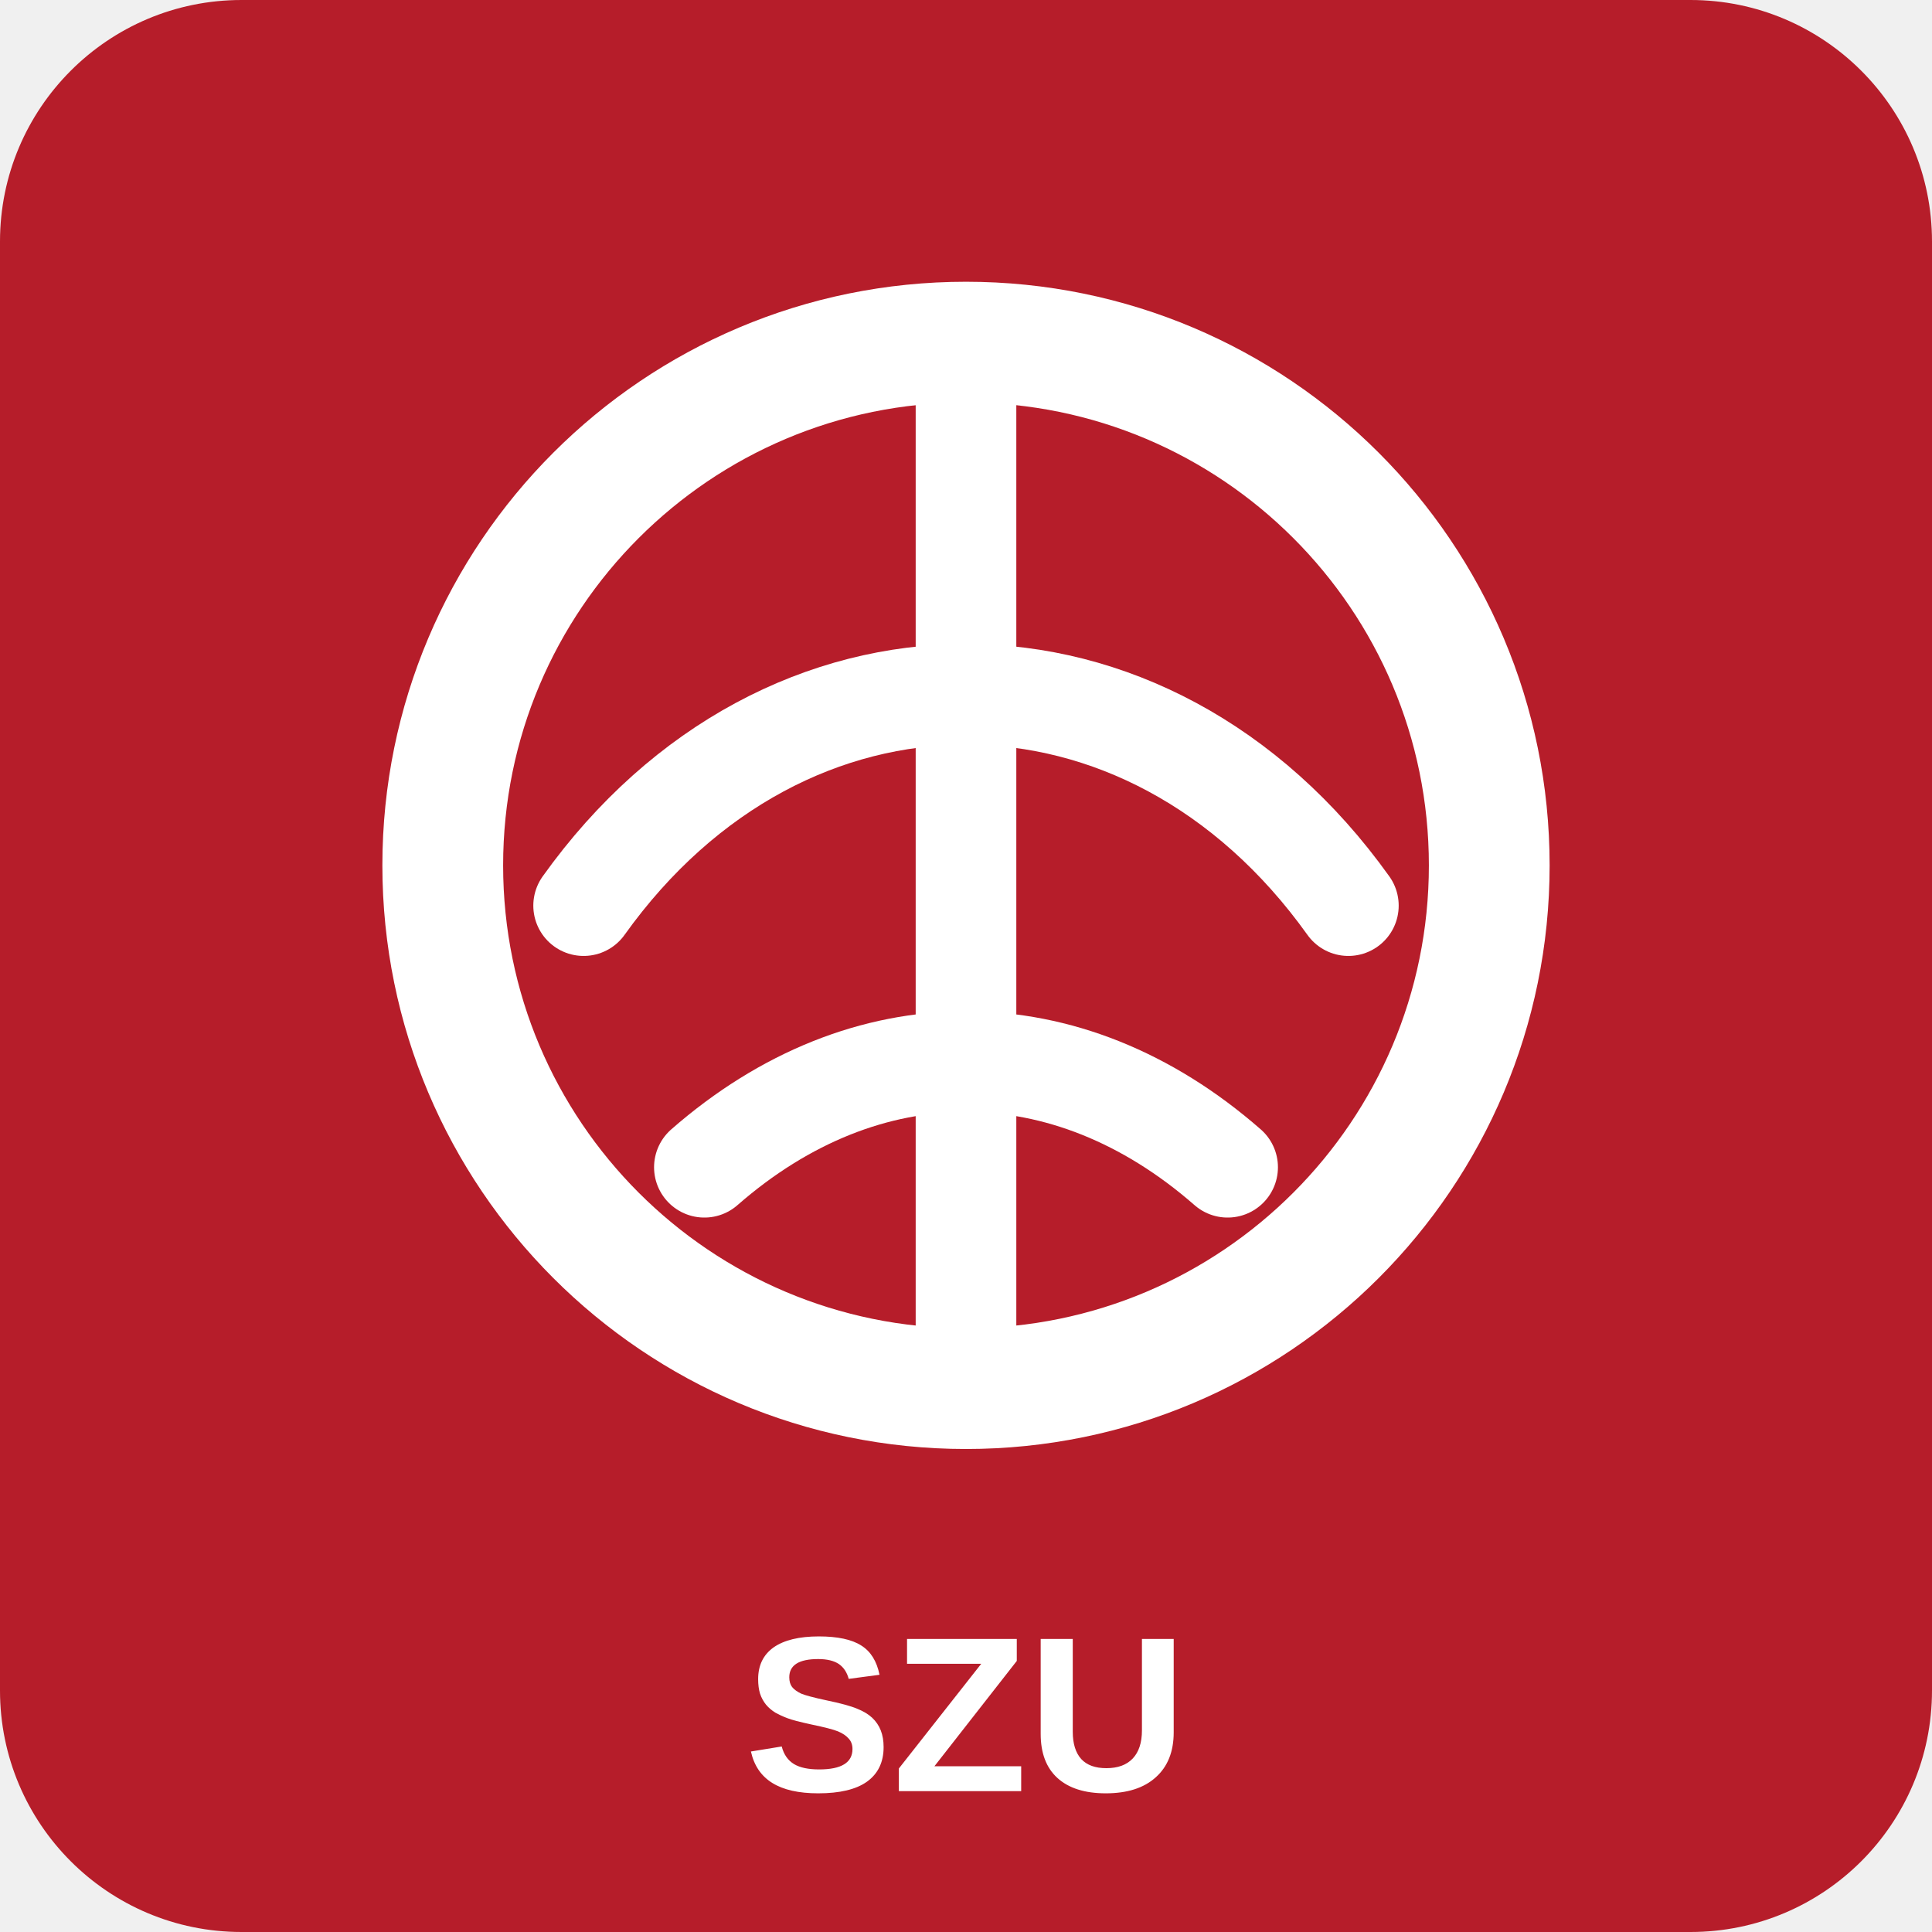
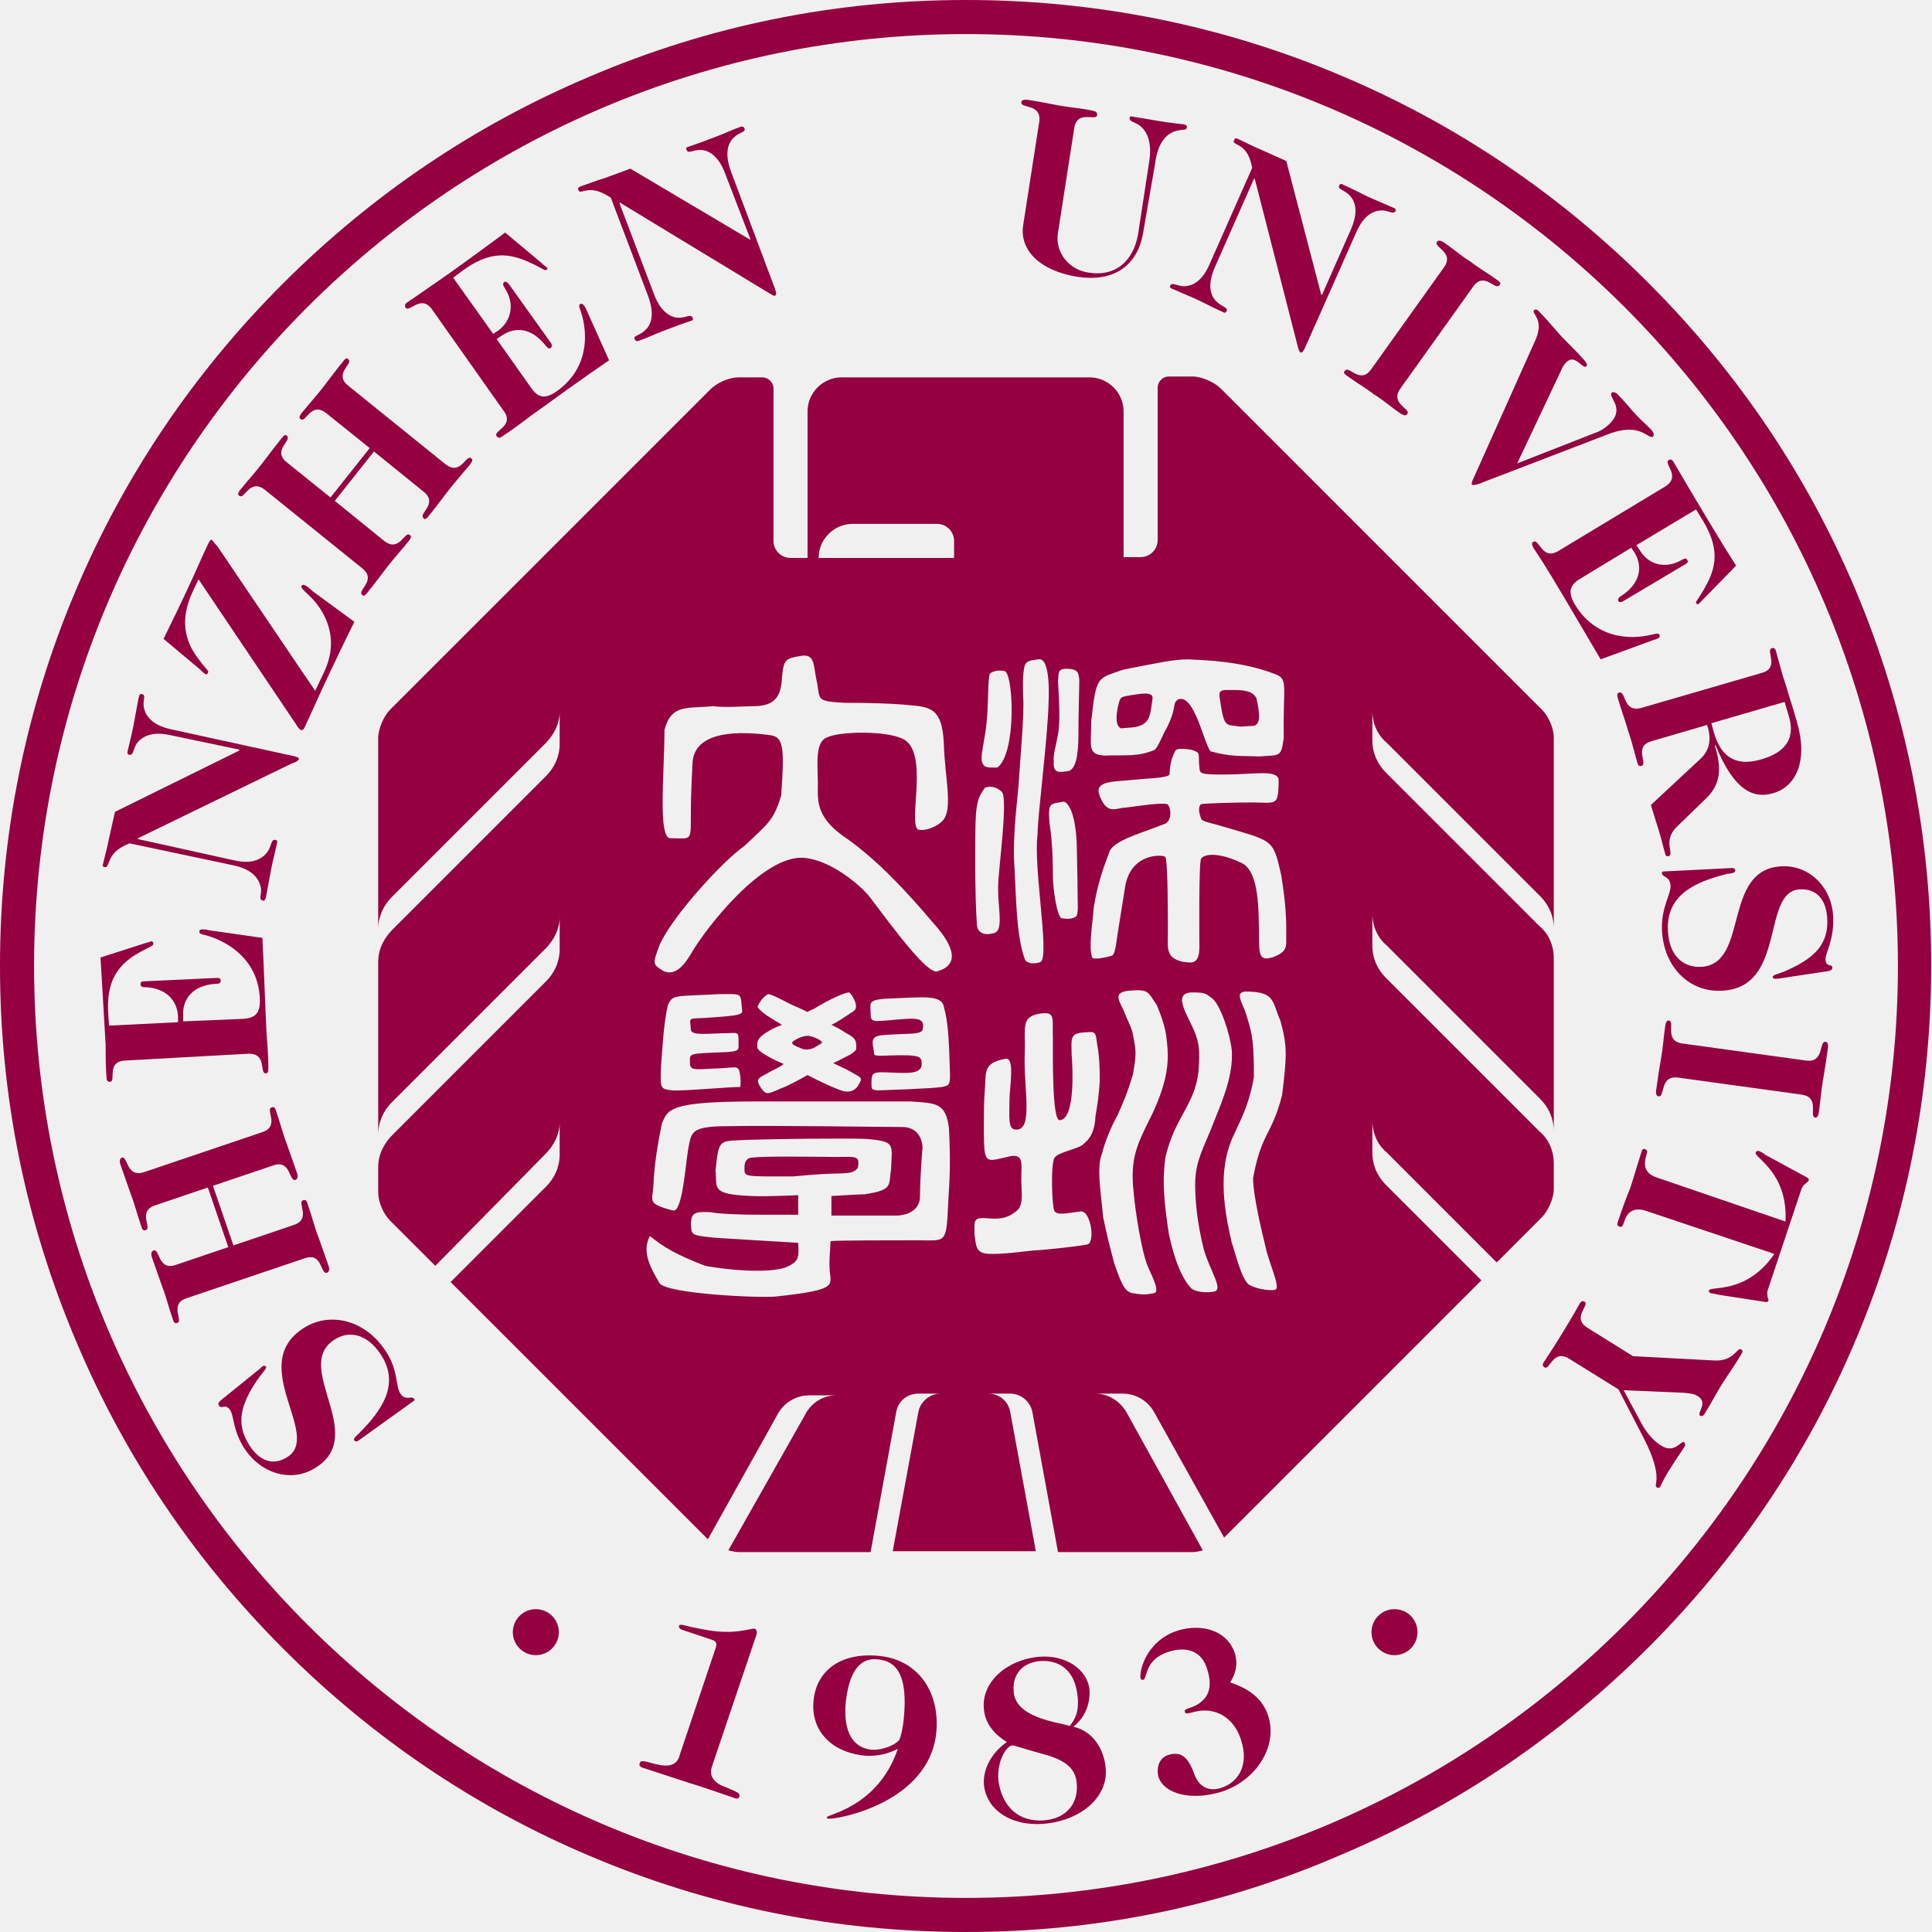
- <svg xmlns="http://www.w3.org/2000/svg" viewBox="0 0 96 96" role="img" aria-labelledby="title">
-   <rect width="96" height="96" rx="12" fill="#b61d2a" />
-   <circle cx="48" cy="43" r="26" fill="none" stroke="#fff" stroke-width="6" />
-   <path d="M29 45c10-14 28-14 38 0M35 58c8-7 18-7 26 0" fill="none" stroke="#fff" stroke-width="5" stroke-linecap="round" />
-   <path d="M48 20v46" stroke="#fff" stroke-width="5" stroke-linecap="round" />
-   <text x="48" y="89" text-anchor="middle" font-family="Arial, Helvetica, sans-serif" font-size="11" font-weight="700" fill="#fff">SZU</text>
+ <svg xmlns="http://www.w3.org/2000/svg" width="252pt" height="252pt" viewBox="0 0 252 252" version="1.1">
+   <g id="surface1">
+     <path style=" stroke:none;fill-rule:nonzero;fill:rgb(58.039%,0%,25.098%);fill-opacity:1;" d="M 149.109 30.332 C 148.332 35 144.891 36.777 140.555 36.109 C 135.668 35.332 133 32.668 133.445 29.445 L 135.555 15.891 C 135.891 13.445 133.109 14.223 133.223 13.332 C 133.223 13.109 133.445 13 133.891 13 C 135.445 13.223 137 13.555 138.223 13.777 C 139.445 14 141 14.109 142.555 14.445 C 143 14.555 143.109 14.668 143.109 15 C 143 15.891 140.445 14.223 140.109 16.777 L 138 30.332 C 137.555 32.891 139.445 35.223 142 35.555 C 145.223 36.109 147.777 34.332 148.445 30.555 L 149.891 21.109 C 150.332 18.445 149.555 16.777 148.223 16.109 C 147.777 15.891 147.332 15.777 147.332 15.445 C 147.332 15.223 147.445 15.109 147.777 15.223 C 148.555 15.332 149.777 15.555 151.109 15.777 C 152.332 16 153.555 16.109 154.445 16.223 C 154.777 16.332 154.891 16.445 154.777 16.668 C 154.777 17 154.223 16.891 153.777 17 C 152.223 17.223 151 18.555 150.668 21.332 Z M 149.109 30.332 " />
+     <path style=" stroke:none;fill-rule:nonzero;fill:rgb(58.039%,0%,25.098%);fill-opacity:1;" d="M 158.445 34.891 C 157.445 37.223 157.891 38.555 158.668 39.332 C 159.332 40 160.223 40.109 160 40.555 C 159.891 40.777 159.777 40.891 159.445 40.668 C 158.445 40.223 157.332 39.668 156.223 39.109 C 155 38.555 153.891 38.109 152.891 37.668 C 152.555 37.555 152.555 37.332 152.668 37.223 C 152.891 36.777 153.555 37.332 154.445 37.332 C 155.445 37.332 156.777 36.777 157.777 34.445 L 163.332 21.891 C 163 20.109 162.332 19.332 161.445 18.891 C 161 18.668 160.777 18.555 161 18.223 C 161.109 18 161.223 18 161.445 18.109 C 162.445 18.555 163.445 19.109 164.555 19.555 L 167.777 21 L 172.332 38.445 L 172.445 38.445 L 176.223 29.891 C 177.223 27.555 176.777 26.223 176 25.445 C 175.332 24.777 174.445 24.668 174.668 24.223 C 174.777 24 174.891 23.891 175.223 24.109 C 176.223 24.555 177.332 25.109 178.445 25.668 C 179.668 26.223 180.777 26.668 181.777 27.109 C 182.109 27.223 182.109 27.445 182 27.555 C 181.777 28 181.109 27.445 180.223 27.445 C 179.223 27.445 177.891 28 176.891 30.332 L 170.332 45.109 C 170.109 45.668 169.891 46 169.668 46 C 169.445 45.891 169.332 45.445 169.223 45 L 163.668 23.332 L 163.555 23.332 Z M 158.445 34.891 " />
+     <path style=" stroke:none;fill-rule:nonzero;fill:rgb(58.039%,0%,25.098%);fill-opacity:1;" d="M 188.332 34.891 C 189.777 32.891 186.891 32.223 187.445 31.555 C 187.555 31.332 187.777 31.332 188.223 31.555 C 189.555 32.445 190.668 33.445 191.777 34.109 C 192.777 34.891 194.109 35.668 195.332 36.555 C 195.777 36.891 195.777 37 195.555 37.223 C 195 37.891 193.555 35.332 192.109 37.445 L 182.668 50.668 C 181.223 52.668 184.109 53.332 183.555 54 C 183.445 54.223 183.223 54.223 182.777 54 C 181.445 53.109 180.332 52.109 179.223 51.445 C 178.223 50.668 176.891 49.891 175.668 49 C 175.223 48.668 175.223 48.555 175.445 48.332 C 176 47.668 177.445 50.223 178.891 48.109 Z M 188.332 34.891 " />
+     <path style=" stroke:none;fill-rule:nonzero;fill:rgb(58.039%,0%,25.098%);fill-opacity:1;" d="M 208.109 56.445 C 208.777 56.223 209.445 55.777 209.891 55.332 C 212.109 53.223 209.668 51.777 210.223 51.223 C 210.332 51.109 210.555 51.109 210.891 51.332 C 211.668 52.109 212.332 52.891 213 53.668 C 213.668 54.445 214.445 55.109 215.223 55.891 C 215.668 56.332 215.777 56.668 215.668 56.891 C 215 57.555 214.223 54.891 209.668 56.668 L 192.891 63.109 C 192.555 63.223 192.109 63.332 192 63.223 C 191.891 63.109 192 62.777 192.223 62.332 L 200.332 44.223 C 201.445 41.555 199.668 40.891 200.109 40.445 C 200.223 40.332 200.445 40.332 200.668 40.555 C 201.777 41.668 202.668 42.777 203.668 43.891 C 204.668 44.891 205.668 45.891 206.668 47 C 207 47.445 207.109 47.668 206.891 47.777 C 206.445 48.223 205.445 46.109 204.332 47.223 C 204 47.555 203.777 47.891 203.668 48.223 L 197.891 60.445 Z M 208.109 56.445 " />
+     <path style=" stroke:none;fill-rule:nonzero;fill:rgb(58.039%,0%,25.098%);fill-opacity:1;" d="M 217.223 63.445 C 219.332 62.109 216.891 60.445 217.668 60 C 217.891 59.891 218.109 59.891 218.332 60.332 C 219.109 61.668 219.891 63 220.555 64.109 C 222.555 67.445 224.445 70.668 226.445 73.777 L 222.109 78.223 C 221.777 78.555 221.555 78.777 221.555 78.777 C 221.445 78.891 221.332 78.777 221.223 78.668 C 221.109 78.445 221.555 78.223 222.668 76.109 C 224 73.555 224.109 71.223 222.109 67.891 L 221.223 66.445 L 213.445 71.109 L 213.891 71.777 C 215 73.668 217.223 74.223 219.223 73.109 C 219.777 72.777 220 72.777 220.109 73.109 C 220.223 73.223 220.109 73.445 219.891 73.555 L 211.668 78.445 C 211.445 78.555 211.223 78.555 211.109 78.445 C 211 78.223 211 78 211.555 77.668 C 213.891 76.109 214.332 74 213.223 72.109 L 212.777 71.445 L 206 75.555 C 204.777 76.332 204.445 77.223 205.445 78.891 C 208 83.109 212.332 83.555 215.445 82.777 C 216 82.668 216.332 82.555 216.445 82.777 C 216.555 83 216.445 83.109 216.332 83.223 C 216.223 83.332 215.777 83.445 215.445 83.555 L 208.777 86 C 206.668 82.445 204.555 78.777 202.332 75.109 C 201.668 74 200.891 72.777 200 71.445 C 199.777 71 199.777 70.777 200 70.668 C 200.777 70.223 201.109 73.109 203.223 71.891 Z M 217.223 63.445 " />
+     <path style=" stroke:none;fill-rule:nonzero;fill:rgb(58.039%,0%,25.098%);fill-opacity:1;" d="M 221.777 99 C 223.109 97.777 223.223 96.223 222.668 94.555 L 215.445 96.668 C 213 97.332 215 99.668 214.109 99.891 C 213.891 100 213.668 99.891 213.555 99.445 C 213.109 97.891 212.777 96.445 212.332 95.223 C 212 94 211.445 92.555 211 91 C 210.891 90.555 211 90.332 211.223 90.332 C 212.109 90.109 211.668 93 214.109 92.332 L 229.777 87.777 C 232.223 87.109 230.223 84.777 231.109 84.555 C 231.332 84.445 231.555 84.555 231.668 85 C 232.109 86.555 232.445 88 232.891 89.223 C 233.332 90.777 233.777 92 234.332 94 C 235.891 99.109 234.332 102.555 231.332 103.445 C 228.777 104.223 226.223 103.223 223.777 97.223 L 223.668 97.223 C 224.668 100.445 224.332 102.445 222.445 104.223 L 218.777 107.777 C 216.777 109.668 218.445 111.332 217.668 111.668 C 217.445 111.668 217.332 111.777 217.223 111.445 C 216.891 110.332 216.668 109.223 216.332 108.223 L 215.332 105 Z M 223.223 94.332 L 223.555 95.555 C 224.555 99 226.668 100 229.891 99 C 233.223 98 234.109 96 233.332 93.445 L 232.777 91.555 Z M 223.223 94.332 " />
+     <path style=" stroke:none;fill-rule:nonzero;fill:rgb(58.039%,0%,25.098%);fill-opacity:1;" d="M 225.891 113.223 C 226.223 113.223 226.332 113.332 226.332 113.555 C 226.332 113.891 225.891 113.891 225.223 114 C 221.223 115 217.332 116.668 217.555 121.332 C 217.668 124.555 219.445 126.223 221.891 126.109 C 228.223 125.777 224.555 113.445 232.332 113 C 236 112.777 239 115.777 239.109 119.668 C 239.223 122.668 238.109 124.223 238.109 125.109 C 238.109 126.223 239 125.668 239 126.223 C 239 126.445 238.891 126.555 238.445 126.668 L 232.555 127.555 C 232 127.668 231.668 127.668 231.555 127.668 C 231.332 127.668 231.223 127.555 231.223 127.445 C 231.223 127.109 231.891 127.109 233.109 126.555 C 236.555 125 238.555 123.223 238.332 119.777 C 238.223 117.555 237.109 115.891 234.777 116 C 229.668 116.223 233.109 128.891 224.555 129.223 C 220.332 129.445 217 126.109 216.777 121.332 C 216.668 118.223 218 116.668 217.891 115.445 C 217.777 114.223 216.777 114.445 216.777 113.891 C 216.777 113.777 216.777 113.668 217 113.668 Z M 225.891 113.223 " />
+     <path style=" stroke:none;fill-rule:nonzero;fill:rgb(58.039%,0%,25.098%);fill-opacity:1;" d="M 235.555 138.332 C 238 138.668 237.223 135.777 238.109 135.891 C 238.332 135.891 238.445 136.109 238.445 136.555 C 238.223 138.109 238 139.668 237.777 140.891 C 237.555 142.109 237.445 143.668 237.223 145.223 C 237.109 145.668 237 145.777 236.777 145.777 C 235.891 145.668 237.445 143.109 235 142.777 L 218.891 140.555 C 216.445 140.223 217.223 143.109 216.332 143 C 216.109 143 216 142.777 216 142.332 C 216.223 140.777 216.445 139.223 216.668 138 C 216.891 136.777 217 135.223 217.223 133.668 C 217.332 133.223 217.445 133.109 217.668 133.109 C 218.555 133.223 217 135.777 219.445 136.109 Z M 235.555 138.332 " />
+     <path style=" stroke:none;fill-rule:nonzero;fill:rgb(58.039%,0%,25.098%);fill-opacity:1;" d="M 232.891 159.332 C 233.223 152.891 228.777 151 229 150.332 C 229 150.223 229.223 150.109 229.332 150.109 C 229.445 150.109 229.891 150.332 230.332 150.668 L 235.445 153.445 C 235.891 153.668 236 153.777 235.891 154 C 235.891 154.109 235.668 154.223 235.555 154.332 C 235.445 154.445 235.223 154.555 235 155 L 230.555 168.332 C 230.445 168.777 230.555 169 230.555 169.223 C 230.668 169.445 230.668 169.555 230.668 169.668 C 230.668 169.777 230.445 169.891 230 169.777 L 224.223 168.891 C 223.668 168.777 223.223 168.668 223.109 168.668 C 222.891 168.555 222.891 168.445 222.891 168.332 C 223.109 167.668 227.777 168.891 231.445 163.555 L 214.891 158 C 213 157.332 212.223 158.109 211.777 159.555 C 211.668 159.891 211.555 160.109 211.223 160 C 211 159.891 210.891 159.777 211 159.445 C 211.555 157.777 212.109 156.223 212.668 154.891 C 213.109 153.445 213.555 152 214.109 150.223 C 214.223 149.891 214.332 149.777 214.555 149.891 C 214.891 150 214.891 150.223 214.777 150.555 C 214.332 152 214.445 153.109 216.332 153.668 Z M 232.891 159.332 " />
+     <path style=" stroke:none;fill-rule:nonzero;fill:rgb(58.039%,0%,25.098%);fill-opacity:1;" d="M 211.777 181.332 L 214.109 185.668 C 214.891 187.109 215.891 188.109 216.668 188.555 C 218.445 189.668 219.223 187.891 219.668 188.109 C 219.777 188.223 219.891 188.445 219.668 188.777 C 219.109 189.668 218.668 190.223 218 191.332 C 217.445 192.109 217 193 216.555 193.891 C 216.445 194.109 216.223 194.109 216.109 194 C 215.555 193.668 217.109 192.891 214.445 187.668 L 211.109 181.223 L 204.668 177.223 C 202.555 175.891 202.109 178.891 201.445 178.332 C 201.223 178.223 201.109 178 201.445 177.555 C 202.332 176.223 203.109 175 203.777 173.891 C 204.445 172.777 205.223 171.555 206 170.109 C 206.223 169.668 206.445 169.668 206.668 169.777 C 207.445 170.223 204.891 171.891 207.109 173.223 L 213 176.891 L 223.445 177.445 C 226.223 177.668 226.555 175.668 227.109 176 C 227.332 176.109 227.332 176.332 227.109 176.668 C 226.332 178 225.445 179.223 224.668 180.445 C 223.891 181.668 223.223 183 222.445 184.223 C 222.223 184.668 222 184.777 221.777 184.668 C 221.223 184.332 222.891 183 221.445 182.109 C 221 181.777 220.445 181.777 219.668 181.668 Z M 211.777 181.332 " />
+     <path style=" stroke:none;fill-rule:nonzero;fill:rgb(58.039%,0%,25.098%);fill-opacity:1;" d="M 46.777 187.891 C 46.445 188.109 46.332 188 46.223 187.891 C 46 187.668 46.445 187.332 46.891 186.891 C 49.777 184 52.223 180.555 49.668 176.668 C 47.891 174 45.555 173.445 43.555 174.777 C 38.223 178.332 47.891 187 41.332 191.332 C 38.223 193.445 34.223 192.332 32 189.109 C 30.332 186.668 30.555 184.668 30 183.891 C 29.332 183 28.891 183.891 28.555 183.332 C 28.445 183.109 28.445 183 28.777 182.668 L 33.445 178.891 C 33.891 178.555 34.109 178.332 34.223 178.223 C 34.445 178.109 34.555 178.109 34.668 178.223 C 34.891 178.445 34.332 178.891 33.555 180 C 31.445 183.109 30.668 185.668 32.555 188.555 C 33.777 190.445 35.555 191.332 37.555 190 C 41.891 187.109 32.332 178.109 39.445 173.332 C 42.891 171 47.555 172.109 50.223 176.109 C 52 178.668 51.555 180.777 52.223 181.777 C 52.891 182.777 53.668 182 54 182.445 C 54.109 182.555 54.109 182.668 53.891 182.777 Z M 46.777 187.891 " />
+     <path style=" stroke:none;fill-rule:nonzero;fill:rgb(58.039%,0%,25.098%);fill-opacity:1;" d="M 24.332 169.332 C 22 170.109 24 172.332 23.109 172.555 C 22.891 172.668 22.668 172.555 22.555 172.109 C 22 170.555 21.668 169.109 21.223 168 C 20.777 166.777 20.332 165.445 19.777 163.891 C 19.668 163.445 19.777 163.223 20 163.109 C 20.891 162.777 20.555 165.777 22.891 165 L 29.777 162.668 L 27.109 154.891 L 20.223 157.223 C 17.891 158 19.891 160.223 19 160.445 C 18.777 160.555 18.555 160.445 18.445 160 C 17.891 158.445 17.555 157 17.109 155.891 C 16.668 154.668 16.223 153.332 15.668 151.777 C 15.555 151.332 15.668 151.109 15.891 151 C 16.668 150.668 16.445 153.668 18.777 152.891 L 34.223 147.668 C 36.555 146.891 34.555 144.668 35.445 144.445 C 35.668 144.332 35.891 144.445 36 144.891 C 36.555 146.445 36.891 147.891 37.332 149 C 37.777 150.223 38.223 151.555 38.777 153.109 C 38.891 153.555 38.777 153.777 38.555 153.891 C 37.668 154.223 38 151.223 35.668 152 L 27.777 154.668 L 30.445 162.445 L 38.332 159.777 C 40.668 159 38.668 156.777 39.555 156.555 C 39.777 156.445 40 156.555 40.109 157 C 40.668 158.555 41 160 41.445 161.109 C 41.891 162.332 42.332 163.668 42.891 165.223 C 43 165.668 42.891 165.891 42.668 166 C 41.777 166.332 42.109 163.332 39.777 164.109 Z M 24.332 169.332 " />
+     <path style=" stroke:none;fill-rule:nonzero;fill:rgb(58.039%,0%,25.098%);fill-opacity:1;" d="M 16.332 138.332 C 13.777 138.445 15.223 141.109 14.332 141.109 C 14.109 141.109 13.891 141 13.891 140.555 C 13.777 139 13.777 137.445 13.777 136.223 C 13.555 132.332 13.332 128.668 13.109 124.891 L 19 123 C 19.445 122.891 19.668 122.777 19.777 122.777 C 19.891 122.777 20 122.891 20 123.109 C 20 123.445 19.445 123.445 17.445 124.668 C 15.109 126.223 13.891 128.332 14.109 132.109 L 14.223 133.777 L 23.223 133.332 L 23.223 132.555 C 23.109 130.332 21.445 128.891 19.109 128.777 C 18.445 128.777 18.332 128.668 18.332 128.332 C 18.332 128.109 18.445 128 18.777 128 L 28.332 127.555 C 28.668 127.555 28.777 127.668 28.777 127.891 C 28.777 128.223 28.668 128.332 28 128.332 C 25.223 128.555 23.777 130.223 23.891 132.445 L 23.891 133.223 L 31.777 132.891 C 33.223 132.777 34 132.223 33.891 130.223 C 33.668 125.332 30 122.891 26.891 122 C 26.332 121.891 26 121.777 26 121.555 C 26 121.332 26.109 121.223 26.332 121.223 C 26.555 121.223 26.891 121.223 27.223 121.332 L 34.223 122.332 C 34.445 126.445 34.555 130.668 34.777 135 C 34.891 136.223 35 137.777 35 139.332 C 35 139.891 34.891 140 34.668 140 C 33.777 140 34.891 137.332 32.332 137.445 Z M 16.332 138.332 " />
+     <path style=" stroke:none;fill-rule:nonzero;fill:rgb(58.039%,0%,25.098%);fill-opacity:1;" d="M 30.555 112.223 C 33 112.777 34.223 112 34.891 111.109 C 35.445 110.332 35.332 109.445 35.891 109.555 C 36.109 109.555 36.223 109.668 36.109 110.109 C 35.891 111.109 35.555 112.332 35.332 113.555 C 35.109 114.777 34.891 116 34.668 117.109 C 34.555 117.445 34.445 117.555 34.223 117.445 C 33.668 117.332 34.223 116.555 34 115.668 C 33.777 114.668 33 113.445 30.555 112.891 L 16.891 110 C 15.223 110.668 14.555 111.445 14.223 112.445 C 14 112.891 14 113.109 13.668 113.109 C 13.445 113.109 13.332 112.891 13.445 112.668 C 13.668 111.668 14 110.555 14.223 109.332 L 15 105.891 L 31.223 97.891 L 31.223 97.777 L 22.223 95.891 C 19.777 95.332 18.555 96.109 17.891 96.891 C 17.332 97.668 17.445 98.555 16.891 98.445 C 16.668 98.445 16.555 98.332 16.668 97.891 C 16.891 96.891 17.223 95.668 17.445 94.445 C 17.668 93.223 17.891 92 18.109 90.891 C 18.223 90.555 18.332 90.445 18.555 90.555 C 19.109 90.668 18.555 91.445 18.777 92.332 C 19 93.332 19.777 94.555 22.223 95.109 L 38 98.555 C 38.555 98.668 39 98.777 39 99 C 38.891 99.223 38.555 99.445 38.109 99.555 L 18 109.332 L 18 109.445 Z M 30.555 112.223 " />
+     <path style=" stroke:none;fill-rule:nonzero;fill:rgb(58.039%,0%,25.098%);fill-opacity:1;" d="M 42.223 87.777 C 43.777 84.555 43.223 81.891 42 79.777 C 40.777 77.668 39.109 76.891 39.332 76.445 C 39.332 76.332 39.555 76.223 39.777 76.332 C 40 76.445 40.332 76.668 40.777 77.109 L 46.223 81.109 C 45.109 83.332 44 85.668 42.891 88 C 41.777 90.332 40.777 92.668 39.668 95 C 39.555 95.223 39.332 95.223 39.223 95.223 C 39.109 95.109 38.891 95 38.668 94.555 L 25.891 75.555 L 25.109 77.223 C 23.668 80.332 23.891 83 25.445 85.332 C 26.891 87.445 27.332 87.445 27.109 87.777 C 27 88 26.891 88 26.777 87.891 C 26.668 87.891 26.445 87.668 26.109 87.332 L 21.332 83.332 C 22.332 81.332 23.332 79.223 24.332 77.109 C 25.332 75 26.223 72.891 27.223 70.777 C 27.445 70.445 27.555 70.332 27.668 70.445 C 27.777 70.555 28 70.891 28.332 71.223 L 41.109 90.109 Z M 42.223 87.777 " />
+     <path style=" stroke:none;fill-rule:nonzero;fill:rgb(58.039%,0%,25.098%);fill-opacity:1;" d="M 34.555 63.891 C 32.555 62.332 31.891 65.223 31.223 64.668 C 31 64.555 31 64.332 31.332 63.891 C 32.332 62.668 33.332 61.555 34.109 60.555 C 34.891 59.555 35.777 58.332 36.777 57.109 C 37.109 56.668 37.332 56.668 37.445 56.891 C 38.109 57.445 35.445 58.777 37.445 60.332 L 43.109 64.891 L 48.223 58.445 L 42.555 53.891 C 40.555 52.332 39.891 55.223 39.223 54.668 C 39 54.555 39 54.332 39.332 53.891 C 40.332 52.668 41.332 51.555 42.109 50.555 C 42.891 49.555 43.777 48.332 44.777 47.109 C 45.109 46.668 45.332 46.668 45.445 46.891 C 46.109 47.445 43.445 48.777 45.445 50.332 L 58.109 60.555 C 60.109 62.109 60.777 59.223 61.445 59.777 C 61.668 59.891 61.668 60.109 61.332 60.555 C 60.332 61.777 59.332 62.891 58.555 63.891 C 57.777 64.891 56.891 66.109 55.891 67.332 C 55.555 67.777 55.332 67.777 55.223 67.555 C 54.555 67 57.223 65.668 55.223 64.109 L 48.777 58.891 L 43.668 65.332 L 50.109 70.555 C 52.109 72.109 52.777 69.223 53.445 69.777 C 53.668 69.891 53.668 70.109 53.332 70.555 C 52.332 71.777 51.332 72.891 50.555 73.891 C 49.777 74.891 48.891 76.109 47.891 77.332 C 47.555 77.777 47.332 77.777 47.223 77.555 C 46.555 77 49.223 75.668 47.223 74.109 Z M 34.555 63.891 " />
+     <path style=" stroke:none;fill-rule:nonzero;fill:rgb(58.039%,0%,25.098%);fill-opacity:1;" d="M 56.332 40.332 C 54.891 38.332 53.332 40.891 52.891 40.109 C 52.777 39.891 52.777 39.668 53.109 39.445 C 54.445 38.555 55.668 37.668 56.668 37 C 59.891 34.777 62.891 32.555 65.891 30.332 L 70.668 34.332 C 71 34.668 71.223 34.777 71.332 34.891 C 71.445 35 71.445 35.109 71.223 35.223 C 71 35.332 70.668 34.891 68.555 34 C 65.891 32.891 63.555 33 60.445 35.223 L 59.109 36.223 L 64.332 43.555 L 65 43.109 C 66.777 41.777 67.109 39.555 65.891 37.668 C 65.555 37.109 65.555 37 65.777 36.777 C 65.891 36.668 66.109 36.777 66.332 37 L 71.891 44.777 C 72 45 72 45.223 71.891 45.332 C 71.668 45.555 71.445 45.445 71.109 45 C 69.332 42.777 67.223 42.555 65.445 43.777 L 64.777 44.223 L 69.332 50.668 C 70.223 51.891 71.109 52.109 72.668 51 C 76.668 48.109 76.777 43.777 75.777 40.668 C 75.555 40.109 75.445 39.777 75.668 39.668 C 75.891 39.555 76 39.668 76.109 39.777 C 76.223 39.891 76.445 40.223 76.555 40.555 L 79.445 47 C 76 49.332 72.668 51.777 69.109 54.332 C 68.109 55.109 66.891 56 65.555 56.891 C 65.109 57.223 65 57.109 64.777 56.891 C 64.223 56.223 67.223 55.555 65.668 53.555 Z M 56.332 40.332 " />
+     <path style=" stroke:none;fill-rule:nonzero;fill:rgb(58.039%,0%,25.098%);fill-opacity:1;" d="M 85.332 38.445 C 86.223 40.777 87.555 41.445 88.555 41.445 C 89.555 41.445 90.109 40.891 90.332 41.445 C 90.445 41.668 90.445 41.777 90 41.891 C 89 42.223 87.777 42.668 86.668 43.109 C 85.445 43.555 84.332 44.109 83.332 44.445 C 83 44.555 82.891 44.445 82.777 44.223 C 82.555 43.777 83.445 43.777 84.109 43.109 C 84.891 42.445 85.445 41.109 84.555 38.668 L 79.668 25.777 C 78.109 24.777 77.223 24.668 76.223 24.891 C 75.777 25 75.555 25.109 75.445 24.777 C 75.332 24.555 75.445 24.445 75.668 24.332 C 76.668 24 77.777 23.555 78.891 23.223 L 82.223 22 L 97.777 31.223 L 97.891 31.223 L 94.555 22.555 C 93.668 20.223 92.332 19.555 91.332 19.555 C 90.332 19.555 89.777 20.109 89.555 19.555 C 89.445 19.332 89.445 19.223 89.891 19.109 C 90.891 18.777 92.109 18.332 93.223 17.891 C 94.445 17.445 95.555 16.891 96.555 16.555 C 96.891 16.445 97 16.555 97.109 16.777 C 97.332 17.223 96.445 17.223 95.777 17.891 C 95 18.555 94.445 19.891 95.332 22.332 L 101 37.445 C 101.223 38 101.332 38.445 101.109 38.555 C 100.891 38.668 100.555 38.332 100.109 38.109 L 80.891 26.445 L 80.777 26.445 Z M 85.332 38.445 " />
+     <path style=" stroke:none;fill-rule:nonzero;fill:rgb(58.039%,0%,25.098%);fill-opacity:1;" d="M 72.891 212.891 C 72.891 214.547 71.547 215.891 69.891 215.891 C 68.23 215.891 66.891 214.547 66.891 212.891 C 66.891 211.23 68.23 209.891 69.891 209.891 C 71.547 209.891 72.891 211.23 72.891 212.891 Z M 72.891 212.891 " />
+     <path style=" stroke:none;fill-rule:nonzero;fill:rgb(58.039%,0%,25.098%);fill-opacity:1;" d="M 184.891 212.891 C 184.891 214.547 183.547 215.891 181.891 215.891 C 180.23 215.891 178.891 214.547 178.891 212.891 C 178.891 211.23 180.23 209.891 181.891 209.891 C 183.547 209.891 184.891 211.23 184.891 212.891 Z M 184.891 212.891 " />
+     <path style=" stroke:none;fill-rule:nonzero;fill:rgb(58.039%,0%,25.098%);fill-opacity:1;" d="M 92.891 230.332 C 92.445 231.555 93 232.555 94.668 233.109 C 96.223 233.777 96.555 233.891 96.445 234.332 C 96.332 234.555 96.223 234.668 95.891 234.555 C 93.891 233.891 91.777 233.109 89.891 232.555 C 87.891 231.891 85.777 231.223 83.777 230.555 C 83.445 230.445 83.332 230.223 83.445 230 C 83.555 229.555 83.891 229.668 85.555 230.109 C 87.332 230.555 88.332 230.223 88.668 228.891 L 93.332 215 C 93.555 214.332 93.445 214.109 92.891 213.891 L 88.891 212.555 C 88.668 212.445 88.555 212.332 88.555 212.109 C 88.668 211.668 89.223 212.109 91.891 212.555 C 95.891 213.332 97.891 212.332 98.445 212.445 C 98.668 212.555 98.777 212.777 98.668 213.223 Z M 92.891 230.332 " />
+     <path style=" stroke:none;fill-rule:nonzero;fill:rgb(58.039%,0%,25.098%);fill-opacity:1;" d="M 114.777 216 C 119.891 216.555 122.668 220.891 122.109 226.109 C 121.109 235.109 109.332 237.332 108 237.223 C 107.891 237.223 107.777 237.109 107.891 237 C 107.891 236.668 114.555 235.668 117.109 228.109 C 115.777 228.777 114.445 229.109 112.777 229 C 107.668 228.445 105.777 225 106.109 221.891 C 106.445 218 109.555 215.445 114.777 216 Z M 113.668 228.223 C 115.109 228.332 116.891 227.555 117.332 226.891 C 117.445 226.668 117.777 225.445 117.891 224.109 C 118.445 218.445 116.891 216.668 114.555 216.445 C 112.777 216.223 110.891 217.109 110.332 221.891 C 109.891 226.332 111.555 228 113.668 228.223 Z M 113.668 228.223 " />
+     <path style=" stroke:none;fill-rule:nonzero;fill:rgb(58.039%,0%,25.098%);fill-opacity:1;" d="M 131.332 227.223 C 129.332 226 128.445 224.445 128.332 222.891 C 128 219.555 131.109 216.555 135.445 216.109 C 139 215.777 141.891 217.777 142.109 220.445 C 142.223 222.332 141.445 224.109 140 225.223 C 142.445 225.777 144 228 144.223 230.668 C 144.555 234.223 141.223 237.445 136.109 237.891 C 131.668 238.223 128.555 235.891 128.332 232.668 C 128.223 231 129.109 228.777 131.332 227.223 Z M 136.109 237.445 C 139.223 237.223 140.668 235.109 140.445 232.668 C 140.332 231 139.445 229.668 136 228.777 C 132.777 227.891 132.445 227.668 132 227.668 C 131.445 227.668 130 229.445 130.223 232.223 C 130.668 235.555 132.777 237.668 136.109 237.445 Z M 135.555 216.668 C 133.332 216.891 132 218.445 132.223 220.668 C 132.445 223.891 137.332 224.555 139.555 225.109 C 140.223 224.223 140.777 223.332 140.555 221.223 C 140.223 218 138.332 216.445 135.555 216.668 Z M 135.555 216.668 " />
+     <path style=" stroke:none;fill-rule:nonzero;fill:rgb(58.039%,0%,25.098%);fill-opacity:1;" d="M 160.445 219.445 C 162.777 220.223 164.668 221.445 165.445 223.891 C 166.668 227.891 163.777 232.223 159.445 233.668 C 155.223 235 151.777 233.891 151.109 231.777 C 150.777 230.555 151.223 229.223 152.445 228.891 C 154 228.445 154.891 229.109 155.668 231.109 C 156.332 233.223 157.777 233.668 159.223 233.223 C 161.668 232.445 162.891 230.109 161.891 227 C 161.109 224.445 159.223 223.109 157.109 223.109 C 155.777 223.109 154.668 223.777 154.555 223.332 C 154.332 222.668 155.777 223 157 221.668 C 157.891 220.777 158 219.332 157.445 217.668 C 156.777 215.445 154.891 214.668 152.445 215.445 C 149.223 216.445 149.668 219 149.109 219.109 C 149 219.109 148.777 219.109 148.777 218.891 C 148.555 218.109 149.445 214 153.668 212.668 C 156.668 211.777 160.109 212.555 161.109 215.777 C 161.445 217.109 161.223 218.223 160.445 219.445 Z M 160.445 219.445 " />
+     <path style=" stroke:none;fill-rule:nonzero;fill:rgb(58.039%,0%,25.098%);fill-opacity:1;" d="M 126 252 C 109 252 92.445 248.668 77 242.109 C 62 235.777 48.555 226.668 37 215.109 C 25.445 203.555 16.332 190.109 10 175.109 C 3.332 159.445 0 143 0 126 C 0 109 3.332 92.445 9.891 77 C 16.223 62 25.332 48.555 36.891 37 C 48.445 25.445 61.891 16.332 76.891 10 C 92.445 3.332 109 0 126 0 C 143 0 159.555 3.332 175 9.891 C 190 16.223 203.445 25.332 215 36.891 C 226.555 48.445 235.668 61.891 242 76.891 C 248.555 92.445 251.891 108.891 251.891 125.891 C 251.891 142.891 248.555 159.445 242 174.891 C 235.668 189.891 226.555 203.332 215 214.891 C 203.445 226.445 190 235.555 175 241.891 C 159.445 248.668 143 252 126 252 Z M 126 4.445 C 59 4.445 4.445 58.891 4.445 126 C 4.445 193 59 247.555 126 247.555 C 193 247.555 247.555 193 247.555 126 C 247.555 58.891 193 4.445 126 4.445 Z M 126 4.445 " />
+     <path style=" stroke:none;fill-rule:nonzero;fill:rgb(58.039%,0%,25.098%);fill-opacity:1;" d="M 104.332 136.668 C 104.555 136.777 104.777 136.891 105.223 136.891 C 106.109 136.891 106.668 136.332 106.891 136.223 C 107 136.223 107.223 136 107.223 136 C 107.223 135.668 105.891 135.109 105.332 135.109 C 104.555 135.109 103.332 135.777 103.332 136 C 103.223 136.223 104 136.555 104.332 136.668 Z M 104.332 136.668 " />
+     <path style=" stroke:none;fill-rule:nonzero;fill:rgb(58.039%,0%,25.098%);fill-opacity:1;" d="M 111.891 152.332 C 112.223 150.445 111.555 151 107.668 150.891 C 105.891 150.891 99.777 150.777 98 151 C 97.223 151.109 97.109 151.777 97.109 152.223 C 97.109 153.555 96.777 153.445 103.445 153.445 L 106 153.223 C 110.109 152.891 111.109 153.332 111.891 152.332 Z M 111.891 152.332 " />
+     <path style=" stroke:none;fill-rule:nonzero;fill:rgb(58.039%,0%,25.098%);fill-opacity:1;" d="M 179 92.668 C 179 94.332 179.668 95.891 180.891 96.891 L 200.891 116.891 C 202 118 202.668 119.445 202.668 121.109 L 202.668 96.223 C 202.668 95 202 93.445 201.109 92.555 L 159.223 50.668 C 158.445 49.891 156.777 49.109 155.555 49.109 L 152.445 49.109 C 151.668 49.109 151 49.777 151 50.555 L 151 70.445 C 151 71.668 150 72.668 148.777 72.668 L 146.555 72.668 L 146.555 53.668 C 146.555 51.223 144.555 49.223 142.109 49.223 L 109.777 49.223 C 107.332 49.223 105.332 51.223 105.332 53.668 L 105.332 72.777 L 103.109 72.777 C 101.891 72.777 100.891 71.777 100.891 70.555 L 100.891 50.668 C 100.891 49.891 100.223 49.223 99.445 49.223 L 96.332 49.223 C 95.109 49.223 93.555 49.891 92.668 50.777 L 50.891 92.555 C 50.109 93.332 49.332 95 49.332 96.223 L 49.332 121.223 C 49.332 119.555 50 118.109 51.109 117 L 71.109 97 C 72.223 95.891 73 94.445 73 92.777 L 73 97 C 73 98.668 72.332 100.109 71.223 101.223 L 51.223 121.223 C 50.109 122.332 49.332 123.777 49.332 125.445 L 49.332 148 C 49.332 146.332 50 144.891 51.109 143.777 L 71.109 123.777 C 72.223 122.668 73 121.223 73 119.555 L 73 123.777 C 73 125.445 72.332 126.891 71.223 128 L 51.223 148 C 50.109 149.109 49.332 150.555 49.332 152.223 L 49.332 155.555 C 49.332 156.777 50 158.332 50.891 159.223 L 56.777 165.109 L 71.109 150.555 C 72.223 149.445 73 148 73 146.332 L 73 150.555 C 73 152.223 72.332 153.668 71.223 154.777 L 58.777 167.223 L 92.332 200.777 L 101.445 184.445 C 102.223 183 103.777 182 105.555 182 L 109.109 182 C 107.332 182 105.777 183 105 184.555 L 95 202.223 C 95.445 202.332 96 202.445 96.332 202.445 L 113.555 202.445 L 116.891 184.223 C 117.109 182.777 118.332 181.777 119.777 181.777 L 122.668 181.777 C 121.223 181.777 120 182.891 119.777 184.223 L 116.445 202.332 L 135.109 202.332 L 131.777 184.223 C 131.555 182.777 130.332 181.777 128.891 181.777 L 131.777 181.777 C 133.223 181.777 134.445 182.891 134.668 184.223 L 138 202.445 L 155.555 202.445 C 156 202.445 156.445 202.332 156.891 202.223 L 147 184.332 C 146.223 182.891 144.668 181.777 142.891 181.777 L 146.445 181.777 C 148.223 181.777 149.777 182.777 150.555 184.223 L 159.668 200.555 L 193.223 167 L 180.777 154.555 C 179.668 153.445 179 152 179 150.332 L 179 146.109 C 179 147.777 179.668 149.332 180.891 150.332 L 195.223 164.668 L 201.109 158.777 C 201.891 158 202.668 156.332 202.668 155.109 L 202.668 151.777 C 202.668 150.109 202 148.555 200.777 147.555 L 180.777 127.555 C 179.668 126.445 179 125 179 123.332 L 179 119.109 C 179 120.777 179.668 122.332 180.891 123.332 L 200.891 143.332 C 202 144.445 202.668 145.891 202.668 147.555 L 202.668 125 C 202.668 123.332 202 121.777 200.777 120.777 L 180.777 100.777 C 179.668 99.668 179 98.223 179 96.555 Z M 142.332 94.109 C 143 88 143.109 88.555 146.555 87.332 C 150.668 86.555 152.891 86 155 86 C 157.109 86.109 161.891 86.223 166.223 87.891 C 168.109 88.555 167.332 89.223 167.445 96.223 C 167.109 98.891 166.891 98.445 164.223 98.668 C 162 98.555 160.777 98.777 157.891 98 C 157 96.891 155.777 90.445 153.668 91.223 C 152.777 91.891 153.668 92 152.109 95.109 C 151.777 95.555 151.223 97.109 150.668 97.777 C 148.445 98.777 146.555 98.445 144.109 98.555 C 141.777 98.445 142.332 97.332 142.332 94.109 Z M 138 88.891 C 138.109 87.555 138 87.332 139 87.223 C 140.668 87.223 140.668 87.777 140.777 88.668 C 140.777 90 140.668 92.777 140.668 95.332 C 140.668 96.891 140.668 100.109 139.445 100.555 C 138.109 100.777 137.332 100.891 137.445 99.332 C 137.332 98.445 137.777 97.109 138 95.777 C 138.332 94.332 138.109 90.555 138 88.891 Z M 138.777 104.555 C 140.332 105.223 140.445 110 140.445 110 C 140.445 110.668 140.555 114.891 140.555 116.332 C 140.555 117.777 140.668 118.777 140.445 119.445 C 140 119.891 139.332 119.891 138.445 119.777 C 137.777 119.332 137.332 115.555 137.332 114.332 C 137.332 113.109 137.332 110.223 136.891 107.332 C 136.668 104.555 137 104.891 138.777 104.555 Z M 132.891 101.891 C 133 99.777 133.668 92.668 133.445 90.891 C 133.445 89.668 133.332 88 133.668 86.777 C 133.891 86.223 134.445 86.109 135.445 86 C 137.109 85.668 136.777 91.445 136.777 91.445 C 136.668 96.445 135.332 106.332 135.332 108.891 C 134.777 113.109 136.891 124.445 135.777 125.445 C 135.445 125.668 134 125.891 133.668 125.109 C 132.555 122 132.555 117.332 132.332 113.332 C 132 109 132.777 104 132.891 101.891 Z M 128.555 95.332 C 129 92.332 128.777 88.777 129.109 87.891 C 129.445 87.555 130.223 87.332 131.109 87.555 C 132.223 88.332 132.555 98.223 130.109 100.109 C 129.332 100.109 128.445 100.223 128.223 99.668 C 127.777 99.109 128.223 97.555 128.555 95.332 Z M 127.223 108.555 C 127.223 104.555 127.668 103.891 128.445 102.777 C 129.332 102.332 130.445 102.891 130.777 103.445 C 131.332 104.891 130.445 111.777 130.223 114.891 C 130 118 131 121.109 129.777 121.668 C 128.445 122.109 127.555 121.668 127.445 120.777 C 127.109 117.109 127.223 108.555 127.223 108.555 Z M 123.668 157.109 C 123.445 162.332 123.332 161.777 119.777 161.777 C 116.668 161.777 108.891 161.777 108.332 161.891 C 108.332 162.668 108.109 164.223 108.223 165.668 C 108.332 167.668 109.445 168.223 101.223 169.109 C 99.223 169.332 86.777 168.777 86 167.332 C 85.109 165.777 83.555 163.332 84.777 161.223 C 86.555 162.668 88.223 163.668 92 165.109 C 95 165.668 100 166.109 102.445 165.332 C 104.223 164.555 104.223 164.109 104.109 162.109 C 98.332 161.777 95.223 161.555 93.223 161.445 C 90 161.109 90.223 161.109 90.109 159.555 C 90.223 158.223 90.555 158 92.668 158.109 C 93.777 158.332 96.332 158.445 99.668 158.445 C 102.109 158.445 104.109 158.445 104.109 158.445 L 104.109 155.891 C 104.109 155.891 99.668 156.109 98 156 C 92.668 155.777 93.555 155 93.332 152.668 C 93.777 148.332 93.777 148.891 97.668 148.668 C 101 148.555 110.445 148.445 113 148.555 C 116.891 148.891 116.332 149.223 116.223 152.555 C 115.891 154.555 116.555 155.223 112.777 155.777 C 112.109 155.777 108.445 156 108.445 156 L 108.445 158.555 L 117 158.555 C 117 158.555 120 158.555 120 156 C 120 153.445 120.332 149.668 120.332 149.668 C 120.332 149.668 120.332 147 117.668 147 C 115 147 100.777 146.777 94.891 146.891 C 90.332 146.891 90.223 147.668 89.891 149.223 C 89.445 151 89.109 158.223 87.777 157.891 C 84.332 157 85.109 156.668 85.223 154.668 C 85.332 152 85.777 149.223 86.332 146.555 C 87.109 144.668 87.332 143.668 98.555 143.668 C 103.668 143.668 118.777 143.668 118.777 143.668 C 122.223 143.891 123.332 143.891 123.777 147.109 C 124 151.777 123.891 153.332 123.668 157.109 Z M 90.109 134.223 C 90.109 135 91.445 134.891 94.109 134.777 C 96.445 134.777 96.332 134.332 96.332 136.223 C 96.332 136.891 96.445 137.109 94.891 137.223 C 89.555 137.445 90 137.332 90 138.668 C 90 139.777 90.891 139.445 94.109 139.332 C 96.223 139.223 96.332 138.891 96.555 140.332 C 96.668 141.223 96.555 141.777 96.555 141.777 C 95 141.777 89.109 142.332 87.668 142.223 C 86.109 142 86.109 142.109 86.223 139 C 86.445 136.223 86.555 133.555 87.109 131.109 C 87.777 129.668 87.891 130 93.777 129.668 C 96.891 129.668 96.555 129.445 96.777 131.555 C 96.891 132.332 97 132.445 91.891 132.777 C 89.668 132.891 90 132.668 90.109 134.223 Z M 98.891 131.445 C 98.555 131.332 99.668 129.777 100.223 129.668 C 101 129.777 103 131 103.668 131.223 C 103.891 131.332 104.445 131.555 105.332 132 C 105.668 131.777 106 131.668 106.223 131.555 C 106.891 131.109 109.891 129.445 110.777 129.445 C 111 129.555 112.223 131.332 111.332 131.891 C 110.332 132.555 109.223 133.332 108.445 133.668 C 109.332 134.109 110.109 134.555 110.223 134.668 C 111.445 135.332 111.777 135.555 111.668 136.891 C 111.555 137.109 111 137.555 110.668 137.668 C 110 138 109.445 138.332 108.668 138.668 C 109.223 138.891 109.777 139.223 110.332 139.445 C 112.668 140.777 112.555 140.445 111.891 141.668 C 111 142.891 109.668 142.223 109.109 142 C 108.777 141.891 107 141.109 105.332 140.223 C 104.332 140.777 103 141.555 101.777 142 C 100.109 142.777 99.891 142.777 99.332 142 C 98.332 140.555 99 140.668 100.668 139.668 C 100.891 139.555 101.668 139.223 102.223 138.777 C 101.445 138.445 100.668 138.109 99.777 137.555 C 99.555 137.445 98.891 137 98.777 136.668 C 98.777 136 98.555 135.445 100.332 134.445 C 100.891 134.109 101.445 133.891 102 133.668 C 100.668 132.891 99.332 132.109 98.891 131.445 Z M 122.891 141.777 C 121.668 142 114.555 142.223 114.445 142.223 C 113.777 142.109 113.668 142.223 113.668 141.332 C 113.668 139.891 113.777 139.777 116.109 139.891 C 118.445 140 120.223 140.109 120.223 138.777 C 120.223 137.777 120 137.555 116.109 137.668 C 113.891 137.777 114 137.668 114 137.223 C 113.777 135.891 113.445 135.109 115.332 135 C 118 134.777 120.109 135 120.332 134.332 C 120.555 133.223 120.332 132.777 118.223 132.891 C 113.777 133.223 113.555 133.555 113.555 132.109 C 113.555 130.777 113 130.332 116.445 130.223 C 120 130.109 122.891 129.668 123.109 131.332 C 123.668 133.223 123.777 135.668 123.891 139.445 C 124 141.668 123.777 141.555 122.891 141.777 Z M 122.332 126.668 C 121.109 127.332 116.555 121.109 113.445 117 C 112.332 115.555 108.332 112.109 104.777 111.891 C 99.445 111.555 92 121.109 90.109 124.445 C 89.223 125.891 88.109 127.332 86.555 126.668 C 85.109 125.777 85.109 125.777 86 123.332 C 87.555 119.668 94.223 112.332 97.109 110.332 C 100.109 107.445 100.891 107.109 101.891 103.777 C 102.332 97.555 102.223 96.109 100.445 95.891 C 98.668 95.668 90.668 94.555 90.332 99.445 C 90.109 103.668 90.109 105.445 90.109 107.223 C 90.109 109.777 89.891 109.332 87.445 109.332 C 85.777 109.332 86.668 100.891 86.668 95.223 C 87.555 91.777 89.668 92.445 93 92.109 C 94.777 92.332 97.109 92.109 98.332 92.109 C 101.223 92.109 101.891 90.668 102 88.332 C 102.223 86 102.445 85.891 104.445 85.555 C 106.223 85.223 106.109 86.668 106.445 88.445 C 107.109 91.223 106.109 91.445 110.109 91.668 C 113.555 91.668 116.223 91.777 117.668 91.891 C 121 92.223 122.891 91.891 123.109 97 C 123.223 101.332 124.332 105.445 123 107 C 122.445 107.668 120.891 108.445 119.777 108.223 C 118.332 107.445 121.332 97.891 117.668 96.332 C 115.555 95.332 109.555 95.332 107.777 96.223 C 106.109 97 106.777 100.445 106.668 102.891 C 106.668 104.777 106.668 106.891 110.555 109.445 C 114.555 112.332 118.109 116.109 121.777 120.445 C 123.777 122.668 125.668 125.668 122.332 126.668 Z M 124.555 72.777 L 106.777 72.777 C 106.777 70.332 108.777 68.332 111.223 68.332 L 122.223 68.332 C 123.445 68.332 124.445 69.332 124.445 70.555 L 124.445 72.777 Z M 141.332 149.223 C 140.668 149.891 138.109 150.223 137.555 151 C 137 151.777 137.223 157.668 137.555 158 C 138 158.555 139.223 158.223 141 158 C 142.332 158 142.891 162.223 141.777 162.332 C 140.668 162.555 136.777 163 134.777 163.109 C 132.555 163.332 131.332 163.555 129.223 163.555 C 127.223 163.555 127.332 162.555 127.109 161 C 127.109 159.332 126.891 158.777 128.555 158.891 C 130.109 159 131.223 159.109 132.668 157.891 C 133.668 157 133.109 154.891 133.223 153.223 C 133.223 151.777 133.555 150.332 131.445 150.891 C 128.445 151.555 128.332 152 128.332 147 C 128.332 145.223 128.332 143.445 128.445 142.332 C 128.668 139.891 128.109 138.668 131.109 138.109 C 132.445 137.777 131.668 141.777 131.668 143.668 C 131.668 145.445 131.445 147.332 132.445 147.332 C 134.891 147.555 133.445 141.891 133.668 137.223 C 133.777 134.109 133.109 132.668 135.555 132.223 C 137.777 131.891 137.223 132.777 137.332 135.332 C 137.332 137.777 137.223 146.223 138.223 146.109 C 140.332 146 139.891 138.777 139.777 137.555 C 139.777 135.668 139.445 134.777 141.332 134.668 C 142.891 134.555 142.891 134.445 143.109 136.223 C 143.445 138 143.445 139.668 143.445 141 C 143.332 142.777 143.223 143.668 142.891 145.555 C 142.777 147.777 142.109 148.555 141.332 149.223 Z M 150.555 168.668 C 149.445 168.891 149 168.891 147.668 168.668 C 146.668 168.445 146.223 167.332 145.332 164.777 C 145 163.445 144.555 162 143.891 158.777 C 143.555 155.109 143 152.223 143.777 150.332 C 144.109 149 144.891 147 145.777 145.445 C 146.445 143.891 147 142.777 147.777 140.109 C 148.223 137.445 148.223 137.223 147.777 135 C 147.668 134.109 147 133 146.555 131.777 C 145.777 130.223 145.332 129.445 147.223 129.223 C 149.891 129 149.668 129.332 150.891 131.109 C 152.109 134 152.109 135.109 152.223 136 C 152.445 138.223 152.445 140.668 150.332 145.223 C 148.332 149.223 147.555 150.777 147.777 154.555 C 148.109 158.777 149 163.223 149.555 164.777 C 149.891 165.777 151.445 168.445 150.555 168.668 Z M 157 162.891 C 157.777 165.668 159.555 168.109 158.445 168.445 C 157.555 168.668 155.891 168.555 155.332 168 C 154.223 166.777 153.223 164.555 152.445 160.891 C 151.891 157 151.555 154.555 152 151 C 153.223 145.668 155.891 144.109 156.332 139.668 C 156.555 136.777 156.332 136 155.891 134.777 C 155.109 132.668 152.668 129.445 155.555 129.445 C 157.332 129.445 157.332 129.668 158.109 130.223 C 159.223 131.109 160.445 134.891 160.668 137 C 160.891 140.223 159.445 143.555 158.332 146.332 C 157.109 149.555 155.891 151.332 155.891 154.445 C 155.891 156.445 156.109 159.332 157 162.891 Z M 167.223 142.891 C 165.777 148.332 164.555 147.668 163.445 153.668 C 163.445 156 164.668 161 165.109 162.777 C 165.445 164.555 167.109 168 166.332 168.223 C 165.445 168.445 163.555 168 162.891 167.555 C 161.891 166.777 161.109 163.332 160.668 162.109 C 159.891 158.668 158.555 152.777 161 147.891 C 161.668 146.332 162.891 144.332 163.555 140.445 C 163.555 135.109 163.223 134.555 162.445 132 C 161.891 130.555 161.109 129.445 162.445 129.332 C 166.332 129.332 165.891 130.555 167 133.109 C 167.891 136.332 167.891 137.555 167.223 142.891 Z M 166.223 124.777 C 164.109 125.555 164.223 124.445 164.223 121.445 C 164.109 119.445 164.445 113.332 161.668 112.445 C 159.332 111.332 157.223 111.223 156.668 112 C 156.332 112.555 156.445 123.445 156.445 123.445 C 156.445 126 155.332 125.555 154.223 125.445 C 152 124.891 152.332 123.668 152.332 121.555 C 152.332 119.555 152.332 112.223 152 111.777 C 151.668 111.445 147.555 111.223 146.777 115.555 C 146.109 119.668 145.668 122.445 145.555 123.332 C 145.445 123.891 145.332 124.555 145 124.668 C 144.223 124.891 142.668 125.223 142.445 124.891 C 142 123.332 142.445 121 142.668 118.332 C 143.109 115.555 143.777 113.555 144.668 111.223 C 145 109.668 149.223 108.555 151.668 107.555 C 153.109 107.223 152.668 105 152.223 104.891 C 151.445 104.668 148.668 105.109 146.891 105.332 C 145.668 105.332 144.555 106.332 143.555 104.109 C 143.109 103 142.891 102.109 145.777 101.891 L 149.668 101.555 C 149.668 101.555 152.445 101.445 152.555 101 C 152.555 100.332 152.668 99 153.332 97.891 C 153.555 97.555 154.668 97.668 155.332 97.777 C 156.777 98.223 156.223 98.223 156.445 100.109 C 156.555 100.891 156.223 101.109 161 101 C 164.332 100.891 166.891 100.445 166.777 101.891 C 166.777 102.555 166.777 103.891 166.445 104.332 C 166 104.891 165 104.668 163.445 104.668 C 161.109 104.668 157.223 104.777 156.668 104.891 C 156.332 105.109 156.332 105.777 156.555 106.445 C 156.777 107 156.445 107 158.668 107.555 C 166.109 109.777 166 109.223 167.109 114.109 C 167.777 118.109 167.777 120.445 167.777 121.668 C 167.668 123.109 168.223 124 166.223 124.777 Z M 166.223 124.777 " />
+     <path style=" stroke:none;fill-rule:nonzero;fill:rgb(58.039%,0%,25.098%);fill-opacity:1;" d="M 161.777 94.777 L 163.555 94.668 C 164.445 94.445 164.332 93.109 163.891 91.109 C 163.332 89.891 161.668 90 160 90 C 159.332 90 158.891 90.109 159.109 91.109 C 159.668 95.109 159.891 94.445 161.777 94.777 Z M 161.777 94.777 " />
+     <path style=" stroke:none;fill-rule:nonzero;fill:rgb(58.039%,0%,25.098%);fill-opacity:1;" d="M 146.223 95 L 147.555 94.891 C 150.109 94.668 150 93.332 150.332 91.109 C 150.445 90.223 149 90.445 147.555 90.668 C 146.223 90.891 146.109 90.891 145.891 91.891 C 145.668 92.777 145.332 94.668 146.223 95 Z M 146.223 95 " />
+   </g>
</svg>
